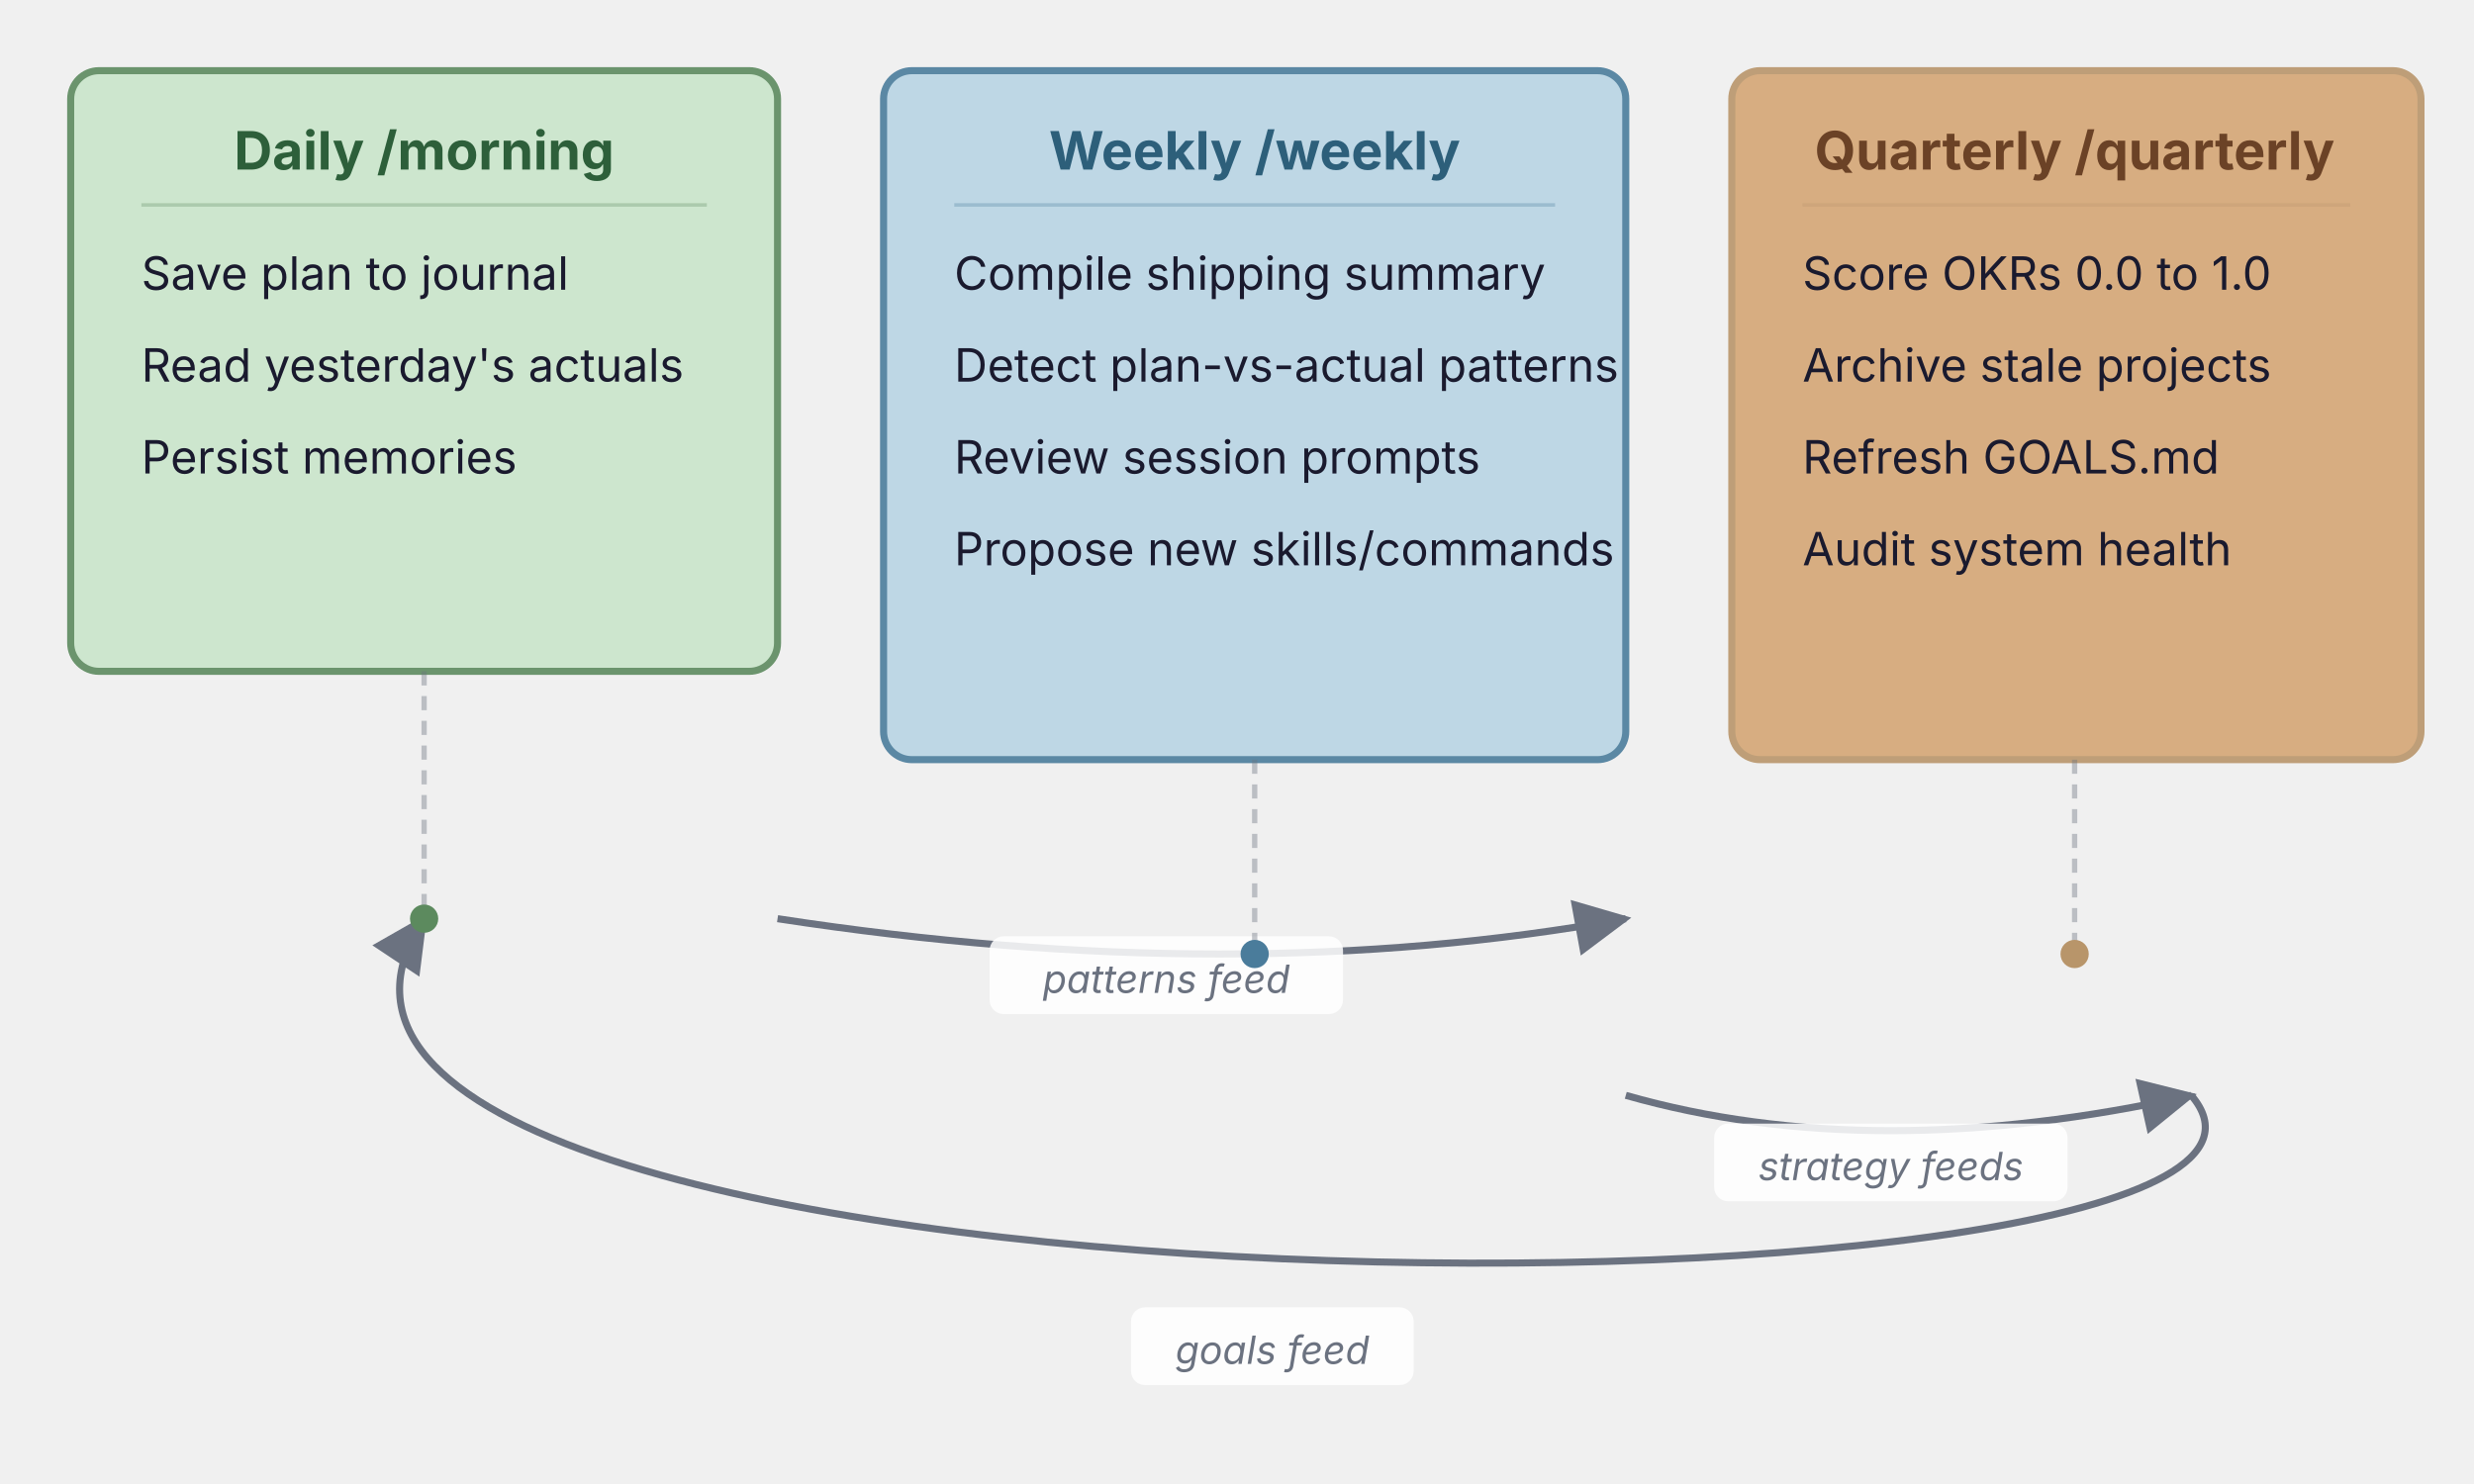
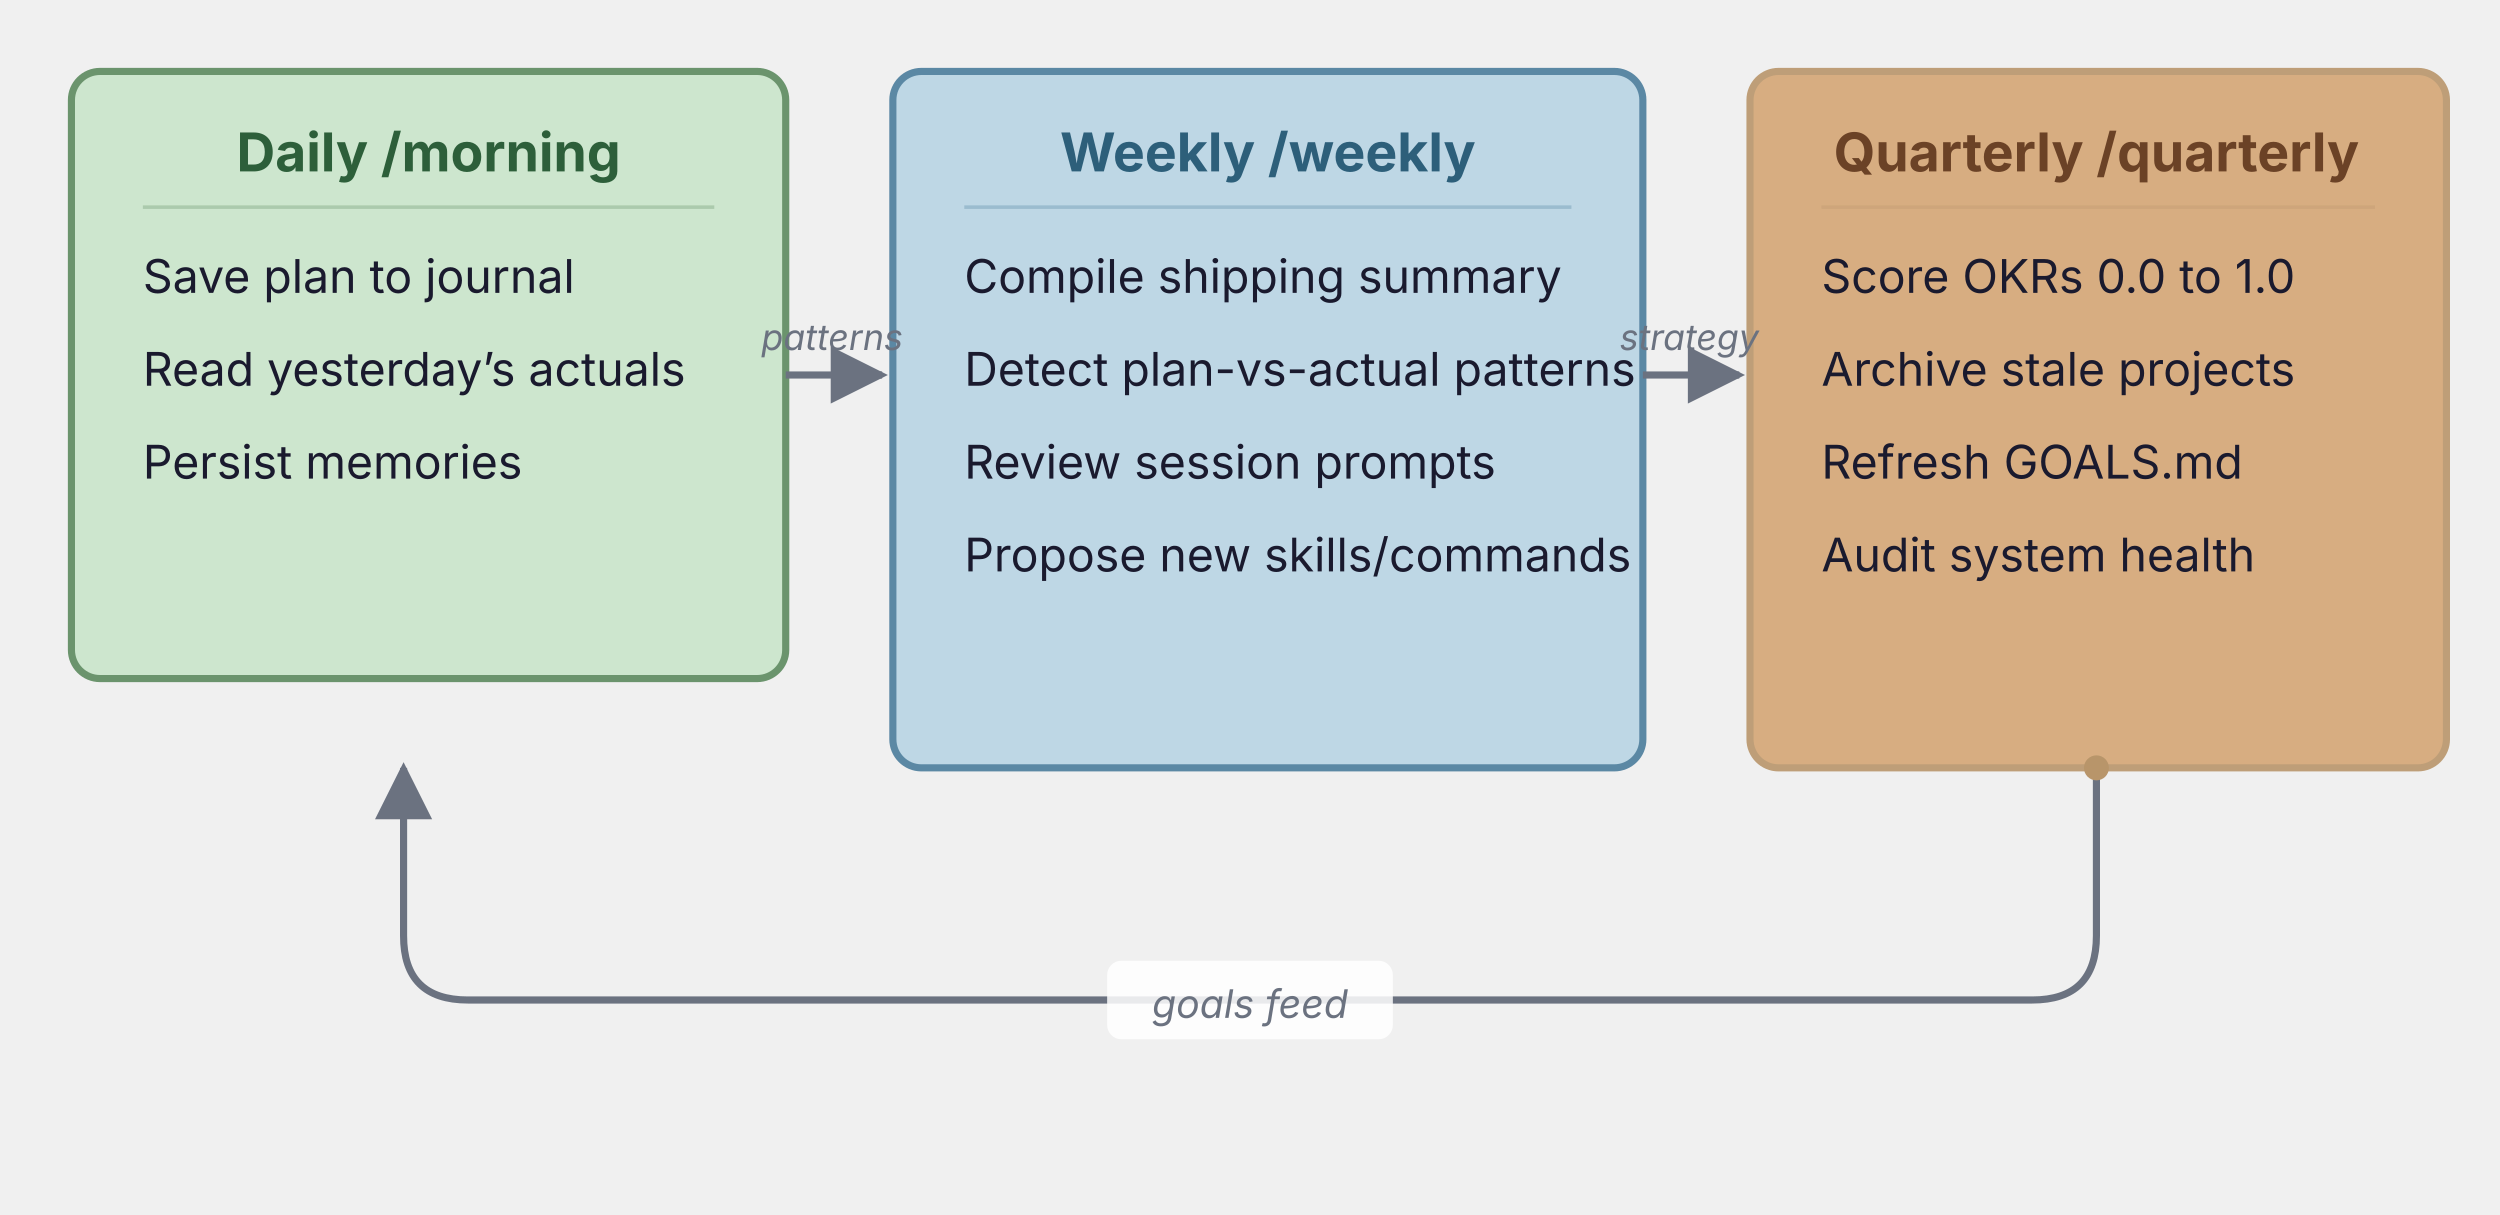
- <svg xmlns="http://www.w3.org/2000/svg" viewBox="0 0 700 420">
+ <svg xmlns="http://www.w3.org/2000/svg" viewBox="0 0 700 340">
  <defs>
    <marker id="loop-arrow" viewBox="0 0 10 10" refX="9" refY="5" markerWidth="8" markerHeight="8" orient="auto-start-reverse">
      <path d="M 0 0 L 10 5 L 0 10 z" fill="#6B7280" />
    </marker>
  </defs>
  <rect x="20" y="20" width="200" height="170" rx="8" fill="#C9E4CA" stroke="#5C8A5E" stroke-width="2" opacity="0.9" />
  <text x="120" y="48" font-family="system-ui, -apple-system, sans-serif" font-size="15" font-weight="700" fill="#2D5F3A" text-anchor="middle">Daily /morning</text>
  <line x1="40" y1="58" x2="200" y2="58" stroke="#5C8A5E" stroke-width="1" opacity="0.3" />
  <text x="40" y="82" font-family="system-ui, -apple-system, sans-serif" font-size="13" fill="#1a1a2e">Save plan to journal</text>
-   <text x="40" y="108" font-family="system-ui, -apple-system, sans-serif" font-size="13" fill="#1a1a2e">Read yesterday's actuals</text>
+   <text x="40" y="108" font-family="system-ui, -apple-system, sans-serif" font-size="13" fill="#1a1a2e">Read yesterday’s actuals</text>
  <text x="40" y="134" font-family="system-ui, -apple-system, sans-serif" font-size="13" fill="#1a1a2e">Persist memories</text>
  <rect x="250" y="20" width="210" height="195" rx="8" fill="#B8D4E3" stroke="#4A7C9B" stroke-width="2" opacity="0.9" />
  <text x="355" y="48" font-family="system-ui, -apple-system, sans-serif" font-size="15" font-weight="700" fill="#2D5F7A" text-anchor="middle">Weekly /weekly</text>
  <line x1="270" y1="58" x2="440" y2="58" stroke="#4A7C9B" stroke-width="1" opacity="0.3" />
  <text x="270" y="82" font-family="system-ui, -apple-system, sans-serif" font-size="13" fill="#1a1a2e">Compile shipping summary</text>
  <text x="270" y="108" font-family="system-ui, -apple-system, sans-serif" font-size="13" fill="#1a1a2e">Detect plan-vs-actual patterns</text>
  <text x="270" y="134" font-family="system-ui, -apple-system, sans-serif" font-size="13" fill="#1a1a2e">Review session prompts</text>
  <text x="270" y="160" font-family="system-ui, -apple-system, sans-serif" font-size="13" fill="#1a1a2e">Propose new skills/commands</text>
  <rect x="490" y="20" width="195" height="195" rx="8" fill="#D4A574" stroke="#B8956A" stroke-width="2" opacity="0.9" />
  <text x="587" y="48" font-family="system-ui, -apple-system, sans-serif" font-size="15" font-weight="700" fill="#6B4226" text-anchor="middle">Quarterly /quarterly</text>
  <line x1="510" y1="58" x2="665" y2="58" stroke="#B8956A" stroke-width="1" opacity="0.3" />
  <text x="510" y="82" font-family="system-ui, -apple-system, sans-serif" font-size="13" fill="#1a1a2e">Score OKRs 0.0 to 1.0</text>
  <text x="510" y="108" font-family="system-ui, -apple-system, sans-serif" font-size="13" fill="#1a1a2e">Archive stale projects</text>
  <text x="510" y="134" font-family="system-ui, -apple-system, sans-serif" font-size="13" fill="#1a1a2e">Refresh GOALS.md</text>
  <text x="510" y="160" font-family="system-ui, -apple-system, sans-serif" font-size="13" fill="#1a1a2e">Audit system health</text>
-   <path d="M 220 260 Q 350 280 460 260" fill="none" stroke="#6B7280" stroke-width="2" marker-end="url(#loop-arrow)" />
-   <rect x="280" y="265" width="100" height="22" rx="4" fill="white" opacity="0.85" />
-   <text x="330" y="281" font-family="system-ui, -apple-system, sans-serif" font-size="11" fill="#6B7280" text-anchor="middle" font-style="italic">patterns feed</text>
-   <path d="M 460 310 Q 530 330 620 310" fill="none" stroke="#6B7280" stroke-width="2" marker-end="url(#loop-arrow)" />
-   <rect x="485" y="318" width="100" height="22" rx="4" fill="white" opacity="0.85" />
-   <text x="535" y="334" font-family="system-ui, -apple-system, sans-serif" font-size="11" fill="#6B7280" text-anchor="middle" font-style="italic">strategy feeds</text>
-   <path d="M 620 310 C 680 380 40 380 120 260" fill="none" stroke="#6B7280" stroke-width="2" marker-end="url(#loop-arrow)" />
-   <rect x="320" y="370" width="80" height="22" rx="4" fill="white" opacity="0.85" />
-   <text x="360" y="386" font-family="system-ui, -apple-system, sans-serif" font-size="11" fill="#6B7280" text-anchor="middle" font-style="italic">goals feed</text>
-   <line x1="120" y1="190" x2="120" y2="260" stroke="#6B7280" stroke-width="1.5" stroke-dasharray="4,3" opacity="0.4" />
-   <line x1="355" y1="215" x2="355" y2="270" stroke="#6B7280" stroke-width="1.5" stroke-dasharray="4,3" opacity="0.4" />
-   <line x1="587" y1="215" x2="587" y2="270" stroke="#6B7280" stroke-width="1.5" stroke-dasharray="4,3" opacity="0.4" />
-   <circle cx="120" cy="260" r="4" fill="#5C8A5E" />
-   <circle cx="355" cy="270" r="4" fill="#4A7C9B" />
-   <circle cx="587" cy="270" r="4" fill="#B8956A" />
+   <line x1="220" y1="105" x2="247" y2="105" stroke="#6B7280" stroke-width="2" marker-end="url(#loop-arrow)" />
+   <text x="233" y="98" font-family="system-ui, -apple-system, sans-serif" font-size="10" fill="#6B7280" text-anchor="middle" font-style="italic">patterns</text>
+   <line x1="460" y1="105" x2="487" y2="105" stroke="#6B7280" stroke-width="2" marker-end="url(#loop-arrow)" />
+   <text x="473" y="98" font-family="system-ui, -apple-system, sans-serif" font-size="10" fill="#6B7280" text-anchor="middle" font-style="italic">strategy</text>
+   <path d="M 587 215 L 587 262 Q 587 280 569 280 L 131 280 Q 113 280 113 262 L 113 215" fill="none" stroke="#6B7280" stroke-width="2" marker-end="url(#loop-arrow)" />
+   <rect x="310" y="269" width="80" height="22" rx="4" fill="white" opacity="0.85" />
+   <text x="350" y="285" font-family="system-ui, -apple-system, sans-serif" font-size="11" fill="#6B7280" text-anchor="middle" font-style="italic">goals feed</text>
+   <circle cx="587" cy="215" r="3.5" fill="#B8956A" />
</svg>
